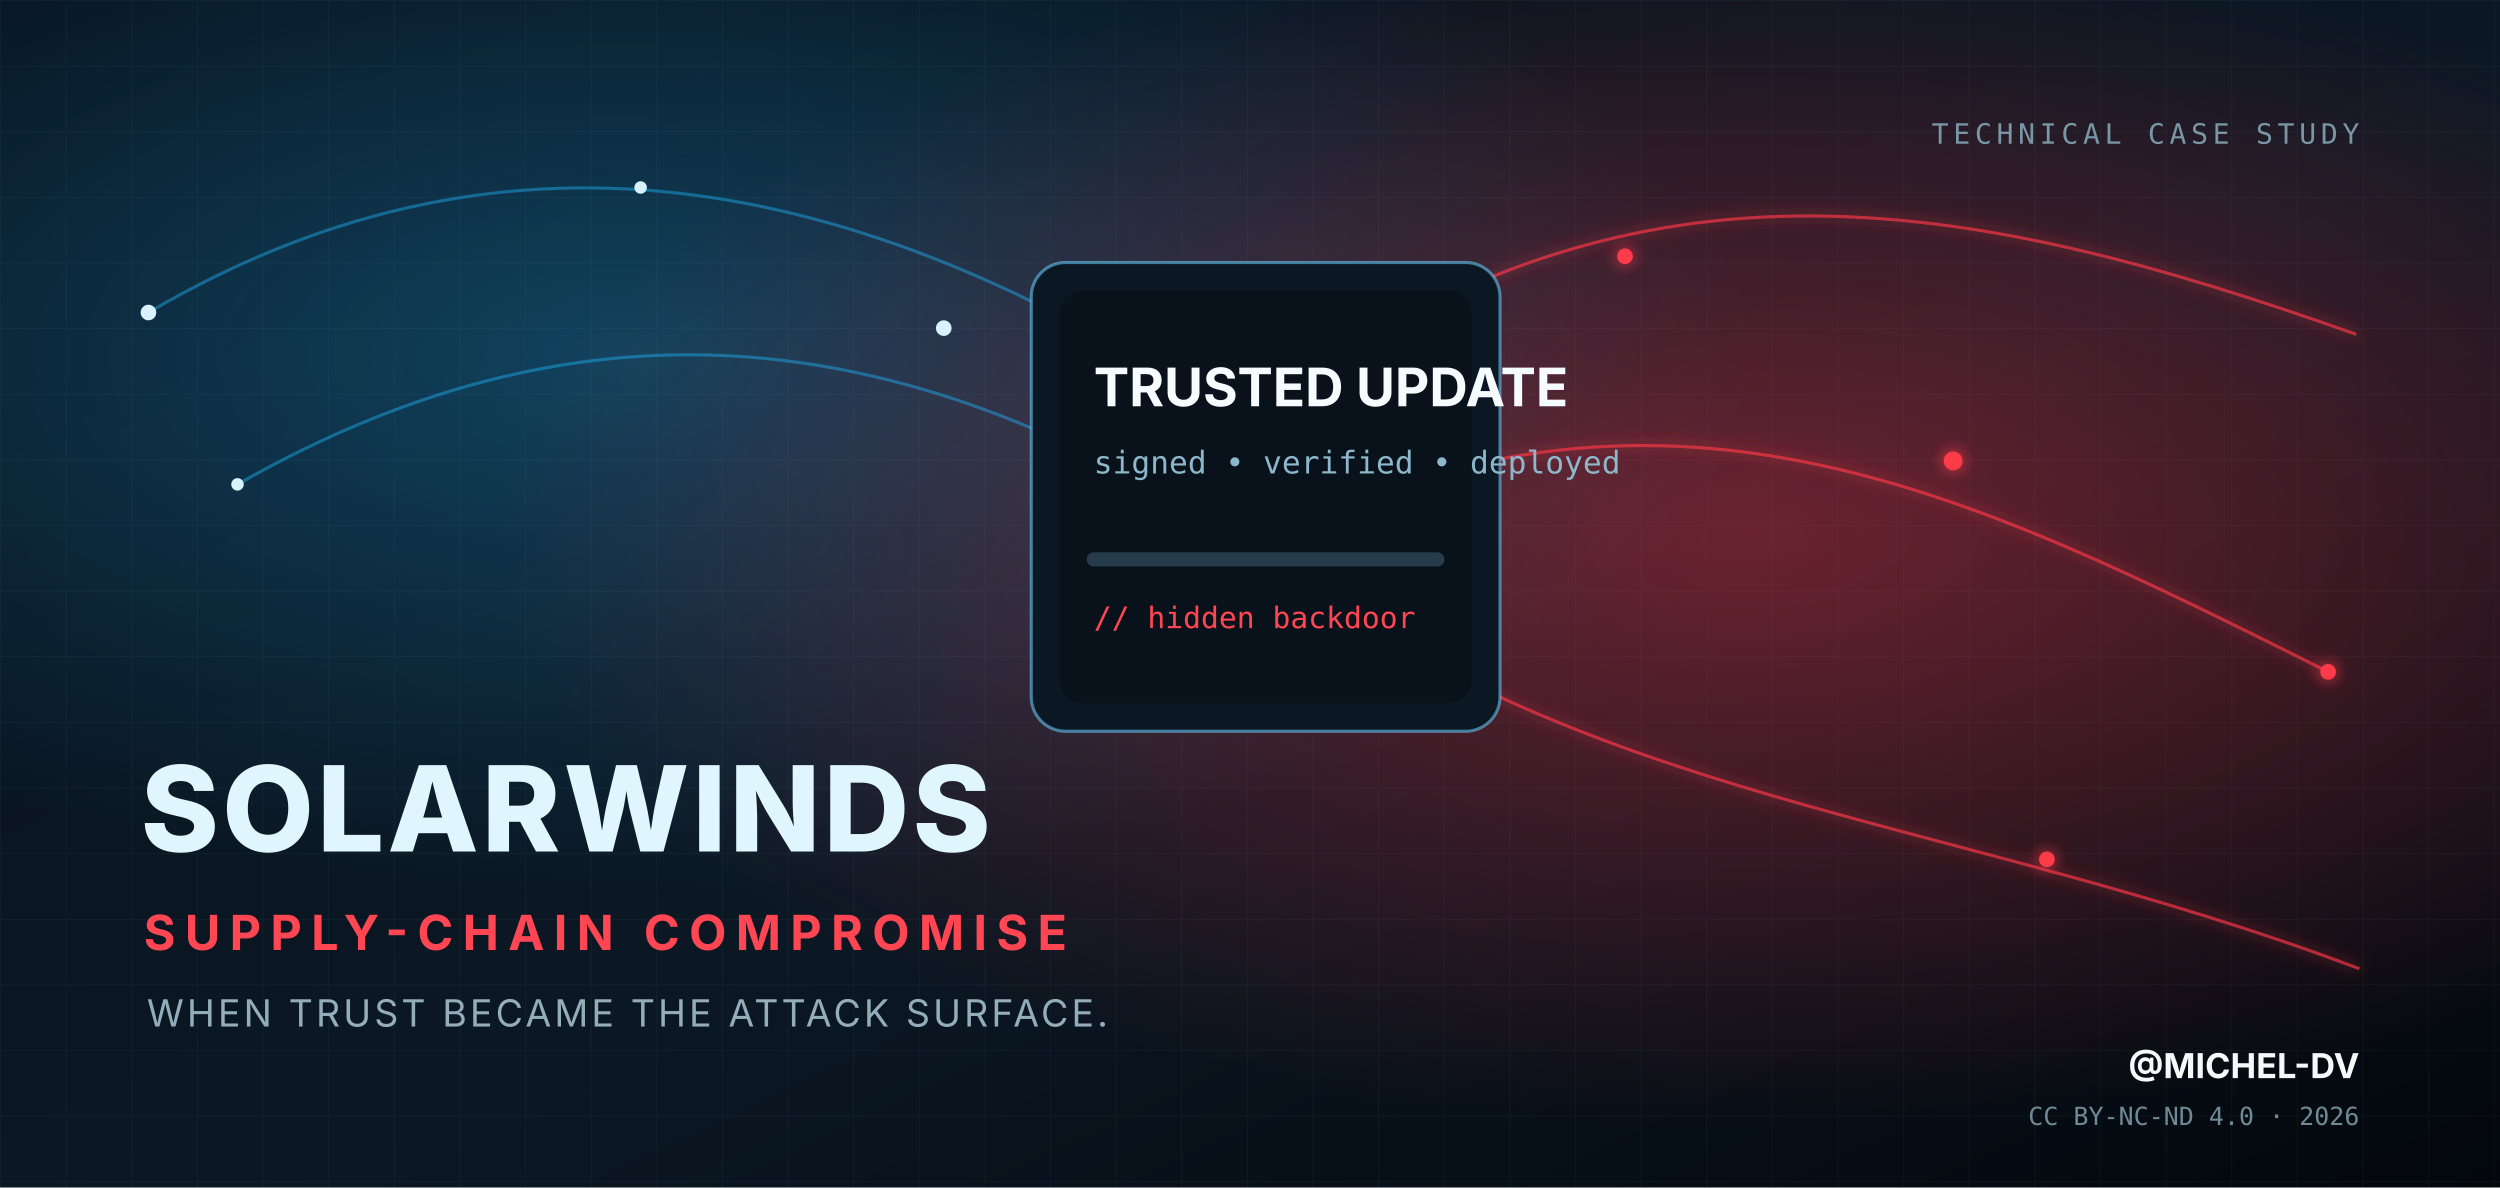
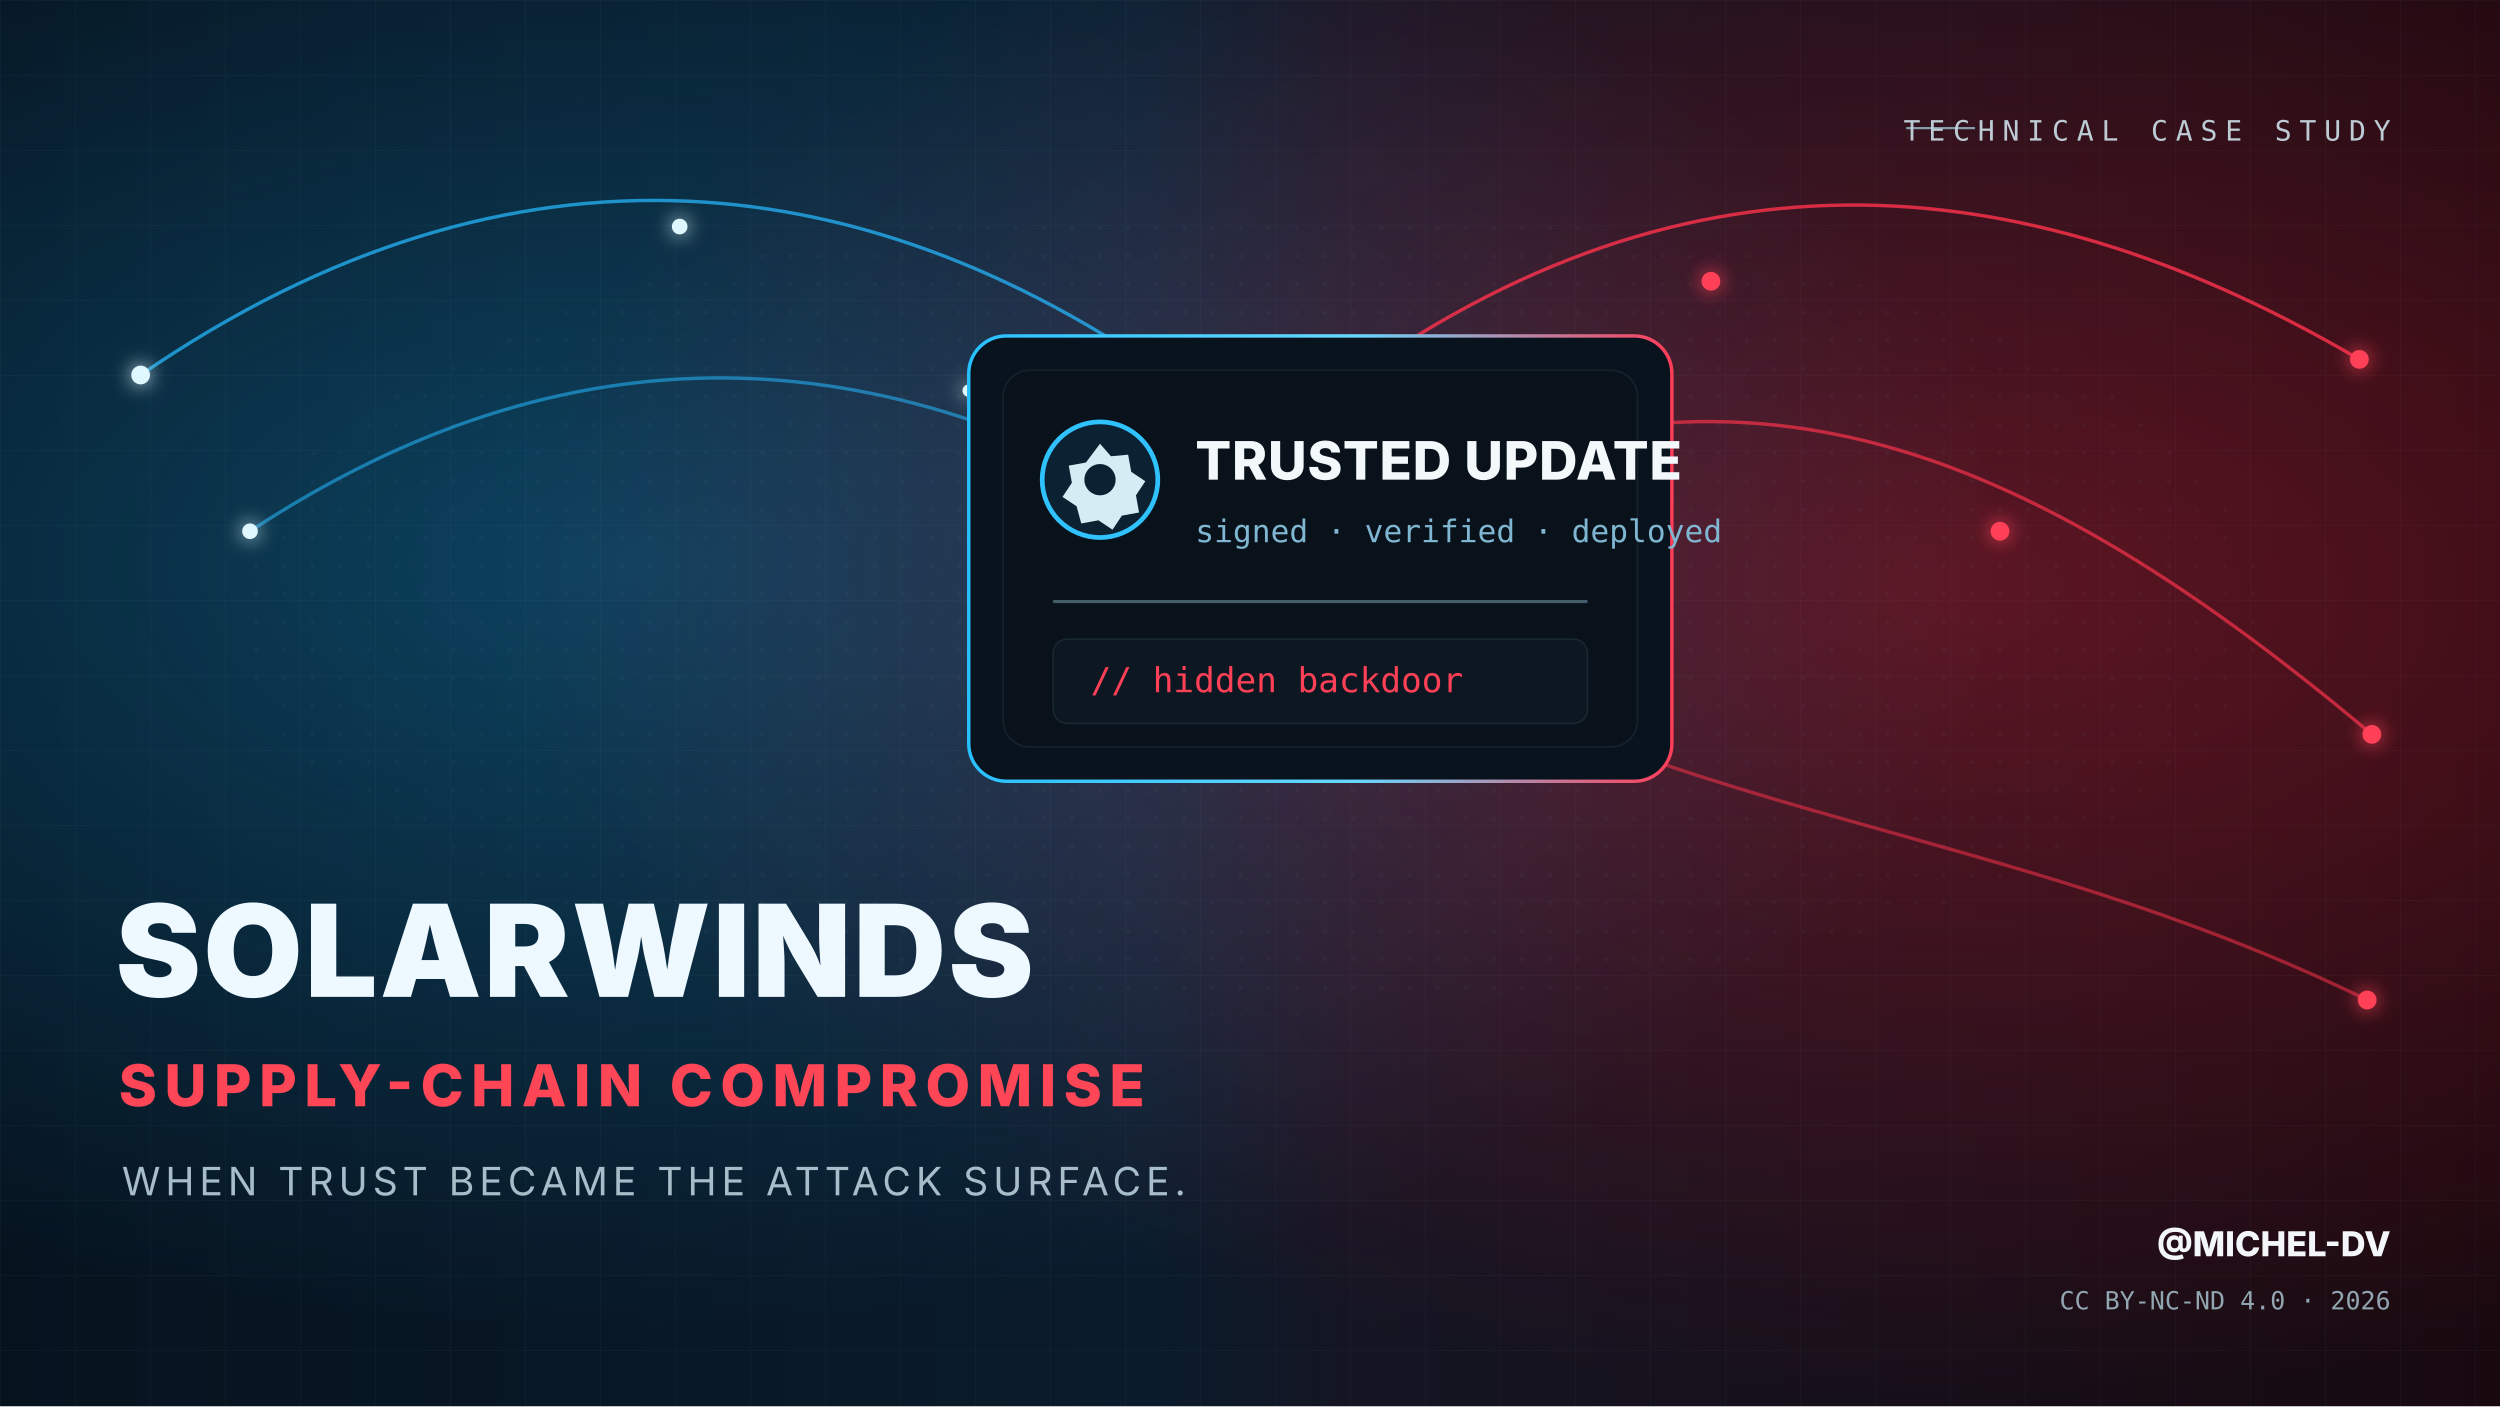
- <svg xmlns="http://www.w3.org/2000/svg" width="1600" height="760" viewBox="0 0 1600 760">
+ <svg xmlns="http://www.w3.org/2000/svg" width="1600" height="900" viewBox="0 0 1600 900">
  <defs>
-     <linearGradient id="bg" x1="0" y1="0" x2="1" y2="1">
-       <stop offset="0" stop-color="#07111c" />
-       <stop offset="0.55" stop-color="#0b1824" />
-       <stop offset="1" stop-color="#03070c" />
+     <linearGradient id="bg" x1="0" y1="0" x2="1" y2="0">
+       <stop offset="0" stop-color="#06131f" />
+       <stop offset="0.46" stop-color="#0a1b2b" />
+       <stop offset="0.54" stop-color="#141523" />
+       <stop offset="1" stop-color="#18090f" />
    </linearGradient>
-     <radialGradient id="red" cx="70%" cy="45%" r="50%">
-       <stop offset="0" stop-color="#ef3340" stop-opacity=".42" />
-       <stop offset="1" stop-color="#ef3340" stop-opacity="0" />
+     <radialGradient id="blueGlow" cx="25%" cy="40%" r="55%">
+       <stop offset="0" stop-color="#18b8ff" stop-opacity=".27" />
+       <stop offset="1" stop-color="#18b8ff" stop-opacity="0" />
    </radialGradient>
-     <radialGradient id="blue" cx="25%" cy="30%" r="45%">
-       <stop offset="0" stop-color="#24b9ff" stop-opacity=".28" />
-       <stop offset="1" stop-color="#24b9ff" stop-opacity="0" />
+     <radialGradient id="redGlow" cx="78%" cy="42%" r="58%">
+       <stop offset="0" stop-color="#ff263d" stop-opacity=".30" />
+       <stop offset="1" stop-color="#ff263d" stop-opacity="0" />
    </radialGradient>
-     <filter id="glow">
-       <feGaussianBlur stdDeviation="5" result="b" />
+     <linearGradient id="cardStroke" x1="0" y1="0" x2="1" y2="0">
+       <stop offset="0" stop-color="#28c1ff" />
+       <stop offset=".55" stop-color="#67d8ff" />
+       <stop offset="1" stop-color="#ff3d58" />
+     </linearGradient>
+     <filter id="glowBlue" x="-50%" y="-50%" width="200%" height="200%">
+       <feGaussianBlur stdDeviation="6" result="b" />
      <feMerge>
        <feMergeNode in="b" />
        <feMergeNode in="SourceGraphic" />
      </feMerge>
    </filter>
-     <pattern id="grid" width="42" height="42" patternUnits="userSpaceOnUse">
-       <path d="M42 0H0V42" fill="none" stroke="#6ea5bd" stroke-opacity=".07" />
+     <filter id="glowRed" x="-50%" y="-50%" width="200%" height="200%">
+       <feGaussianBlur stdDeviation="6" result="r" />
+       <feMerge>
+         <feMergeNode in="r" />
+         <feMergeNode in="SourceGraphic" />
+       </feMerge>
+     </filter>
+     <pattern id="grid" width="48" height="48" patternUnits="userSpaceOnUse">
+       <path d="M48 0H0V48" fill="none" stroke="#8fb8ca" stroke-opacity=".055" stroke-width="1" />
+     </pattern>
+     <pattern id="dots" width="18" height="18" patternUnits="userSpaceOnUse">
+       <circle cx="2" cy="2" r="1.35" fill="#7ca9bd" fill-opacity=".10" />
    </pattern>
  </defs>
-   <rect width="1600" height="760" fill="url(#bg)" />
-   <rect width="1600" height="760" fill="url(#grid)" />
-   <rect width="1600" height="760" fill="url(#blue)" />
-   <rect width="1600" height="760" fill="url(#red)" />
-   <g fill="none" stroke="#1fb8ff" stroke-opacity=".42" stroke-width="2">
-     <path d="M95 200 C330 62 560 115 790 268" />
-     <path d="M152 310 C380 180 588 210 800 350" />
+   <rect width="1600" height="900" fill="url(#bg)" />
+   <rect width="1600" height="900" fill="url(#grid)" />
+   <rect width="1600" height="900" fill="url(#blueGlow)" />
+   <rect width="1600" height="900" fill="url(#redGlow)" />
+   <ellipse cx="800" cy="390" rx="650" ry="260" fill="url(#dots)" opacity=".52" />
+   <g fill="none" stroke-linecap="round">
+     <path d="M90 240 C330 75 560 105 760 250" stroke="#26b9ff" stroke-opacity=".72" stroke-width="2.2" />
+     <path d="M160 340 C365 205 565 215 760 335" stroke="#26b9ff" stroke-opacity=".54" stroke-width="2.2" />
+     <path d="M855 250 C1085 80 1305 110 1510 230" stroke="#ff334c" stroke-opacity=".80" stroke-width="2.2" />
+     <path d="M855 335 C1095 210 1280 270 1518 470" stroke="#ff334c" stroke-opacity=".67" stroke-width="2.2" />
+     <path d="M855 390 C1060 525 1280 525 1515 640" stroke="#ff334c" stroke-opacity=".52" stroke-width="2.2" />
  </g>
-   <g fill="none" stroke="#ff3947" stroke-opacity=".65" stroke-width="2" filter="url(#glow)">
-     <path d="M800 268 C1040 82 1260 126 1508 214" />
-     <path d="M800 350 C1065 215 1260 315 1490 430" />
-     <path d="M803 350 C1010 515 1245 520 1510 620" />
+   <g fill="#dff8ff" filter="url(#glowBlue)">
+     <circle cx="90" cy="240" r="6" />
+     <circle cx="160" cy="340" r="5" />
+     <circle cx="435" cy="145" r="5" />
+     <circle cx="620" cy="250" r="4" />
  </g>
-   <g fill="#d8f3ff">
-     <circle cx="95" cy="200" r="5" />
-     <circle cx="152" cy="310" r="4" />
-     <circle cx="410" cy="120" r="4" />
-     <circle cx="604" cy="210" r="5" />
+   <g fill="#ff4056" filter="url(#glowRed)">
+     <circle cx="1095" cy="180" r="6" />
+     <circle cx="1280" cy="340" r="6" />
+     <circle cx="1510" cy="230" r="6" />
+     <circle cx="1518" cy="470" r="6" />
+     <circle cx="1515" cy="640" r="6" />
  </g>
-   <g fill="#ff3b48" filter="url(#glow)">
-     <circle cx="800" cy="268" r="7" />
-     <circle cx="800" cy="350" r="7" />
-     <circle cx="1040" cy="164" r="5" />
-     <circle cx="1250" cy="295" r="6" />
-     <circle cx="1490" cy="430" r="5" />
-     <circle cx="1310" cy="550" r="5" />
+   <g transform="translate(620 215)">
+     <rect x="0" y="0" width="450" height="285" rx="24" fill="#09131e" stroke="url(#cardStroke)" stroke-width="2.2" />
+     <rect x="22" y="22" width="406" height="241" rx="17" fill="#09121b" stroke="#8bb7c9" stroke-opacity=".10" />
+     <circle cx="84" cy="92" r="37" fill="#0c2232" stroke="#30c1ff" stroke-width="3" />
+     <path d="M84 69 l7 8 11-1 2 11 9 6-6 9 2 11-11 2-6 9-9-6-11 2-3-11-9-6 6-9-2-11 11-2z" fill="#dff6ff" opacity=".95" />
+     <circle cx="84" cy="92" r="10" fill="#0c2232" />
+     <text x="145" y="92" fill="#f3f8fb" font-family="Inter,Segoe UI,Arial,sans-serif" font-size="34" font-weight="800" letter-spacing=".5">TRUSTED UPDATE</text>
+     <text x="145" y="132" fill="#7fb6d1" font-family="ui-monospace,SFMono-Regular,Consolas,monospace" font-size="20">signed · verified · deployed</text>
+     <line x1="54" y1="170" x2="396" y2="170" stroke="#66899a" stroke-opacity=".62" stroke-width="2" />
+     <rect x="54" y="194" width="342" height="54" rx="9" fill="#0c1722" stroke="#66899a" stroke-opacity=".16" />
+     <text x="78" y="228" fill="#ff4056" font-family="ui-monospace,SFMono-Regular,Consolas,monospace" font-size="22">// hidden backdoor</text>
  </g>
-   <g transform="translate(660 168)">
-     <rect x="0" y="0" width="300" height="300" rx="22" fill="#0b1722" stroke="#6cd2ff" stroke-opacity=".55" stroke-width="2" />
-     <rect x="18" y="18" width="264" height="264" rx="15" fill="#09121b" />
-     <path d="M40 190 L260 190" stroke="#263c4b" stroke-width="9" stroke-linecap="round" />
-     <path d="M40 190 L167 190" stroke="#47caff" stroke-width="9" stroke-linecap="round" filter="url(#glow)" />
-     <text x="40" y="92" fill="#f5fbff" font-family="Inter,Segoe UI,Arial,sans-serif" font-size="34" font-weight="700">TRUSTED UPDATE</text>
-     <text x="40" y="135" fill="#8db7ca" font-family="ui-monospace,Consolas,monospace" font-size="20">signed • verified • deployed</text>
-     <text x="40" y="234" fill="#ff4652" font-family="ui-monospace,Consolas,monospace" font-size="19">// hidden backdoor</text>
-   </g>
-   <text x="90" y="545" fill="#dff6ff" font-family="Inter,Segoe UI,Arial,sans-serif" font-size="76" font-weight="800" letter-spacing="2">SOLARWINDS</text>
-   <text x="92" y="608" fill="#ff4652" font-family="Inter,Segoe UI,Arial,sans-serif" font-size="31" font-weight="700" letter-spacing="6">SUPPLY-CHAIN COMPROMISE</text>
-   <text x="94" y="657" fill="#93adba" font-family="Inter,Segoe UI,Arial,sans-serif" font-size="24" letter-spacing="2">WHEN TRUST BECAME THE ATTACK SURFACE.</text>
-   <text x="1510" y="92" text-anchor="end" fill="#7996a5" font-family="ui-monospace,Consolas,monospace" font-size="18" letter-spacing="3">TECHNICAL CASE STUDY</text>
-   <text x="1510" y="690" text-anchor="end" fill="#f6f8fa" font-family="Inter,Segoe UI,Arial,sans-serif" font-size="22" font-weight="700">@MICHEL-DV</text>
-   <text x="1510" y="720" text-anchor="end" fill="#6f8997" font-family="ui-monospace,Consolas,monospace" font-size="16">CC BY-NC-ND 4.0 · 2026</text>
+   <text x="74" y="638" fill="#edf8ff" font-family="Inter,Segoe UI,Arial,sans-serif" font-size="82" font-weight="900" letter-spacing="1.5">SOLARWINDS</text>
+   <text x="76" y="708" fill="#ff4656" font-family="Inter,Segoe UI,Arial,sans-serif" font-size="37" font-weight="800" letter-spacing="4.8">SUPPLY-CHAIN COMPROMISE</text>
+   <text x="78" y="765" fill="#a7bdc9" font-family="Inter,Segoe UI,Arial,sans-serif" font-size="25" letter-spacing="3.2">WHEN TRUST BECAME THE ATTACK SURFACE.</text>
+   <line x1="1220" y1="82" x2="1264" y2="82" stroke="#879ead" stroke-width="1.4" />
+   <text x="1530" y="90" text-anchor="end" fill="#bdcbd4" font-family="ui-monospace,SFMono-Regular,Consolas,monospace" font-size="18" letter-spacing="5">TECHNICAL CASE STUDY</text>
+   <text x="1530" y="804" text-anchor="end" fill="#f4f7f9" font-family="Inter,Segoe UI,Arial,sans-serif" font-size="22" font-weight="800">@MICHEL-DV</text>
+   <text x="1530" y="838" text-anchor="end" fill="#91a6b1" font-family="ui-monospace,SFMono-Regular,Consolas,monospace" font-size="16">CC BY-NC-ND 4.0 · 2026</text>
</svg>
